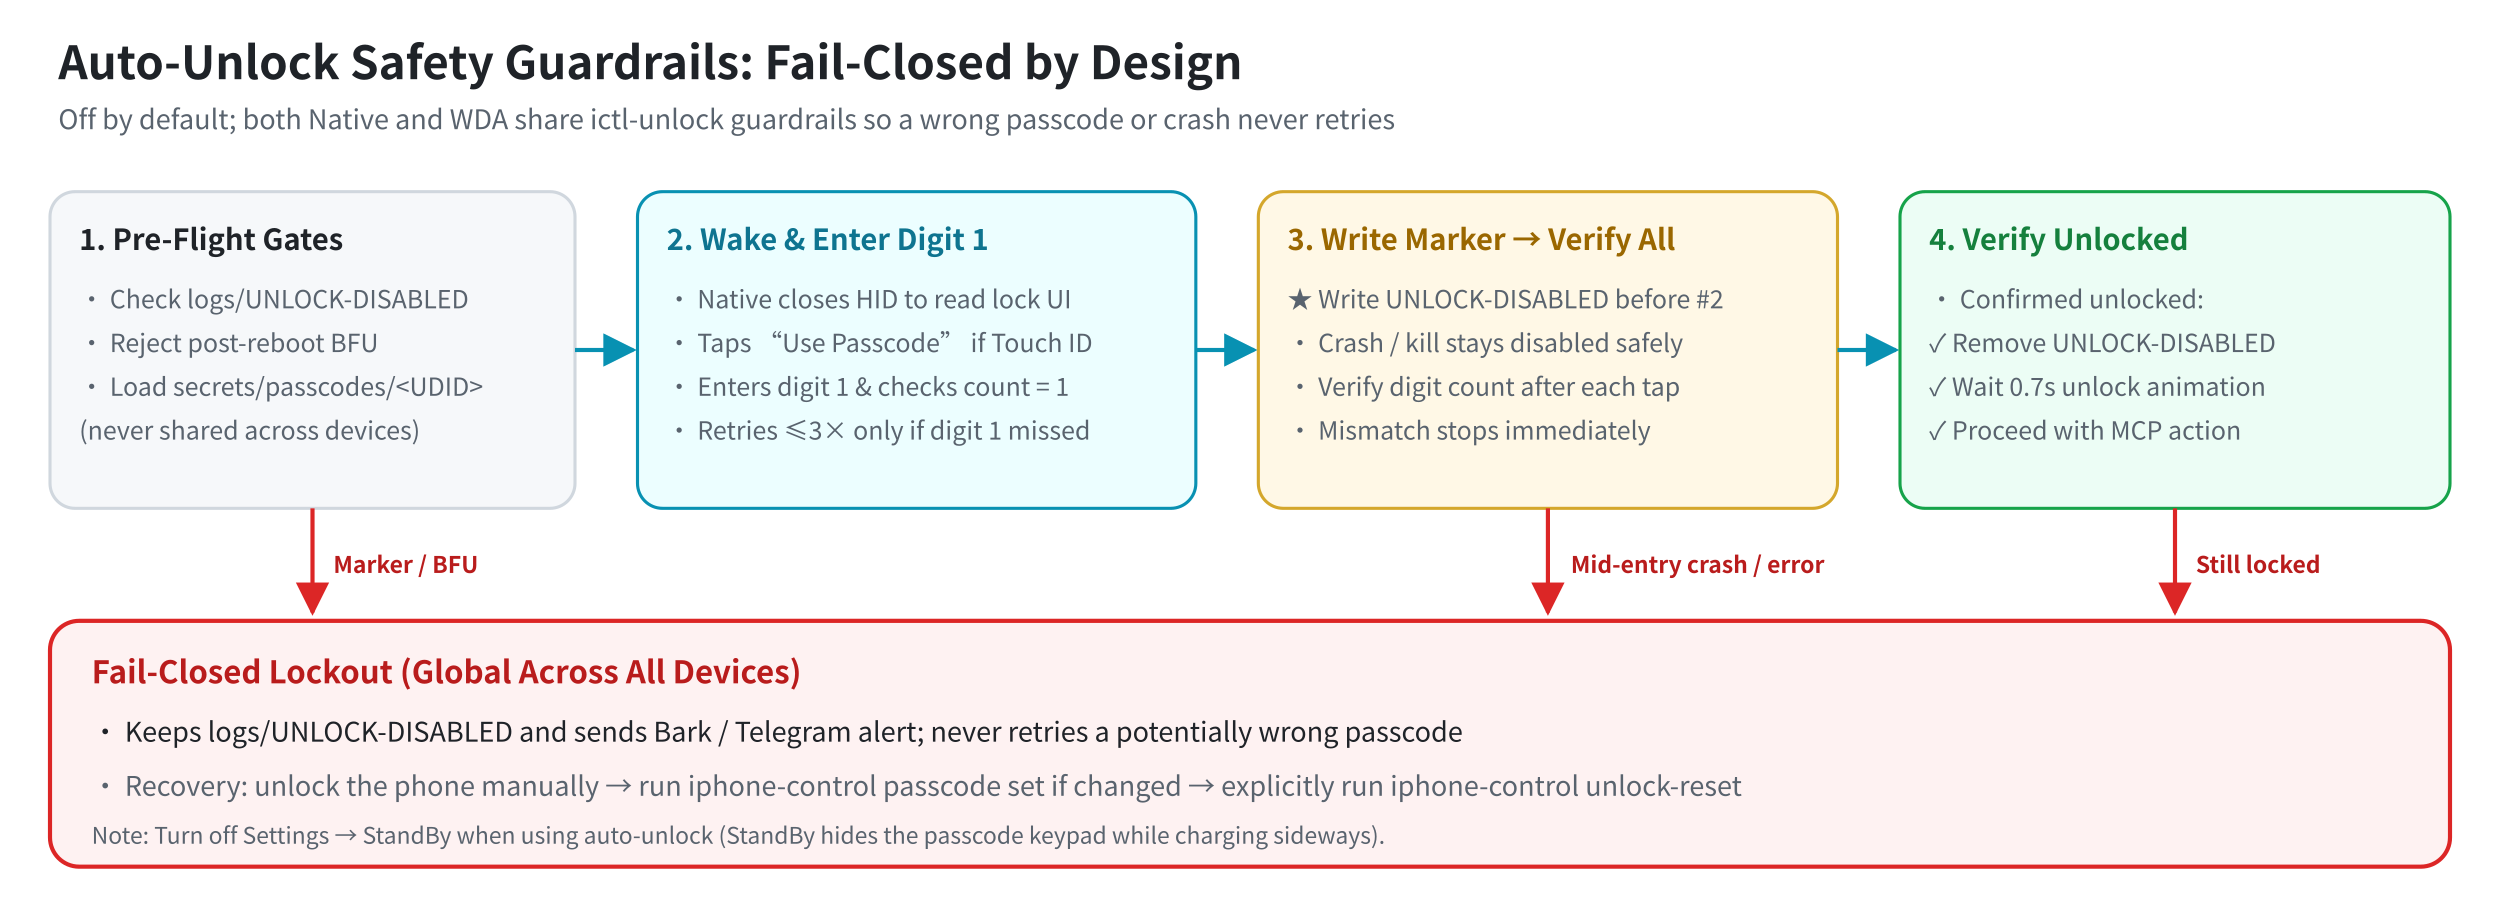
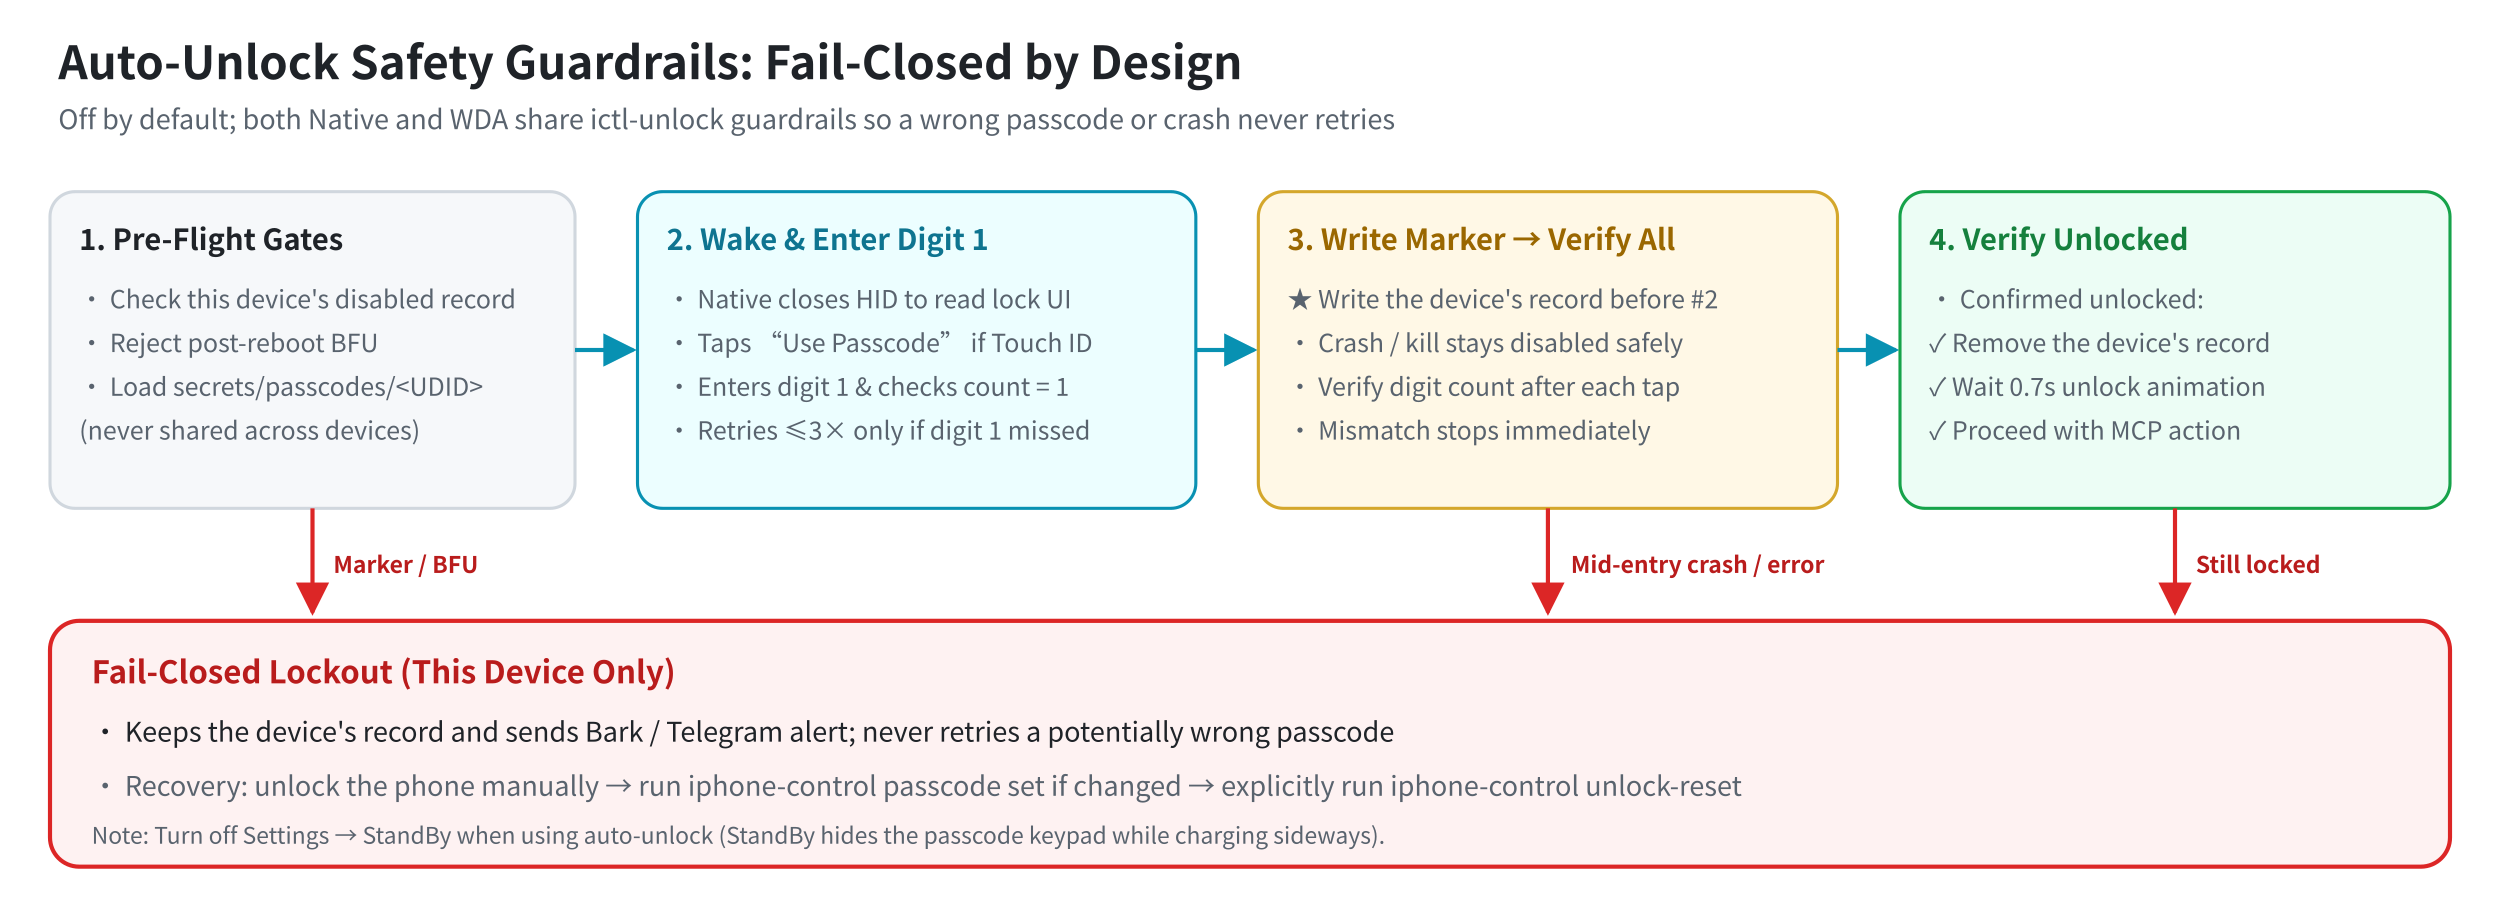
- <svg xmlns="http://www.w3.org/2000/svg" viewBox="0 0 1200 440" width="1200" height="440" role="img" aria-label="Auto-unlock safety flow: checks global UNLOCK-DISABLED marker and post-reboot BFU first, loads per-UDID passcode, writes UNLOCK-DISABLED before digit 2, verifies each digit count, clears marker only on verified unlock, and disables permanently with notification on any failure">
+ <svg xmlns="http://www.w3.org/2000/svg" viewBox="0 0 1200 440" width="1200" height="440" role="img" aria-label="Auto-unlock safety flow: checks this device's disabled record and post-reboot BFU first, loads per-UDID passcode, writes the device's record before digit 2, verifies each digit count, clears the record only on verified unlock, and disables this device with notification on any failure">
  <defs>
    <marker id="arrow" viewBox="0 0 10 10" refX="9" refY="5" markerWidth="8" markerHeight="8" orient="auto-start-reverse">
      <path d="M0 0 L10 5 L0 10 Z" fill="#59636e" />
    </marker>
    <marker id="arrow-brand" viewBox="0 0 10 10" refX="9" refY="5" markerWidth="8" markerHeight="8" orient="auto-start-reverse">
      <path d="M0 0 L10 5 L0 10 Z" fill="#0891b2" />
    </marker>
    <marker id="arrow-green" viewBox="0 0 10 10" refX="9" refY="5" markerWidth="8" markerHeight="8" orient="auto-start-reverse">
      <path d="M0 0 L10 5 L0 10 Z" fill="#16a34a" />
    </marker>
    <marker id="arrow-amber" viewBox="0 0 10 10" refX="9" refY="5" markerWidth="8" markerHeight="8" orient="auto-start-reverse">
      <path d="M0 0 L10 5 L0 10 Z" fill="#d4a72c" />
    </marker>
    <marker id="arrow-red" viewBox="0 0 10 10" refX="9" refY="5" markerWidth="8" markerHeight="8" orient="auto-start-reverse">
      <path d="M0 0 L10 5 L0 10 Z" fill="#dc2626" />
    </marker>
    <marker id="arrow-purple" viewBox="0 0 10 10" refX="9" refY="5" markerWidth="8" markerHeight="8" orient="auto-start-reverse">
      <path d="M0 0 L10 5 L0 10 Z" fill="#7c3aed" />
    </marker>
    <linearGradient id="screen" x1="0" y1="0" x2="0" y2="1">
      <stop offset="0" stop-color="#0e7490" />
      <stop offset="1" stop-color="#164e63" />
    </linearGradient>
    <style>
      text { font-family: -apple-system, BlinkMacSystemFont, 'Segoe UI', 'PingFang SC', 'Hiragino Sans GB', 'Microsoft YaHei', 'Noto Sans CJK SC', 'Source Han Sans SC', 'WenQuanYi Zen Hei', Helvetica, Arial, sans-serif; fill: #1f2328; }
      .h1 { font-size: 22px; font-weight: 700; }
      .h2 { font-size: 20px; font-weight: 700; }
      .h3 { font-size: 16px; font-weight: 700; }
      .sub { font-size: 13px; fill: #59636e; }
      .label { font-size: 13px; fill: #59636e; font-family: ui-monospace, SFMono-Regular, 'SF Mono', Menlo, Consolas, 'Liberation Mono', monospace; }
      .frame { font-size: 15px; fill: #59636e; }
    </style>
  </defs>
  <text x="28" y="38" class="h1">Auto-Unlock Safety Guardrails: Fail-Closed by Design</text>
  <text x="28" y="62" class="sub">Off by default; both Native and WDA share ictl-unlock guardrails so a wrong passcode or crash never retries</text>
  <rect x="24" y="92" width="252" height="152" rx="12" fill="#f6f8fa" stroke="#d0d7de" stroke-width="1.5" />
  <text x="38" y="120" style="font-size:14px;font-weight:700;fill:#1f2328">1. Pre-Flight Gates</text>
-   <text x="38" y="148" style="font-size:12px;fill:#59636e">• Check logs/UNLOCK-DISABLED</text>
+   <text x="38" y="148" style="font-size:12px;fill:#59636e">• Check this device's disabled record</text>
  <text x="38" y="169" style="font-size:12px;fill:#59636e">• Reject post-reboot BFU</text>
  <text x="38" y="190" style="font-size:12px;fill:#59636e">• Load secrets/passcodes/&lt;UDID&gt;</text>
  <text x="38" y="211" style="font-size:12px;fill:#59636e">  (never shared across devices)</text>
  <line x1="276" y1="168" x2="304" y2="168" stroke="#0891b2" stroke-width="2" marker-end="url(#arrow-brand)" />
  <rect x="306" y="92" width="268" height="152" rx="12" fill="#ecfeff" stroke="#0891b2" stroke-width="1.5" />
  <text x="320" y="120" style="font-size:14px;font-weight:700;fill:#0e7490">2. Wake &amp; Enter Digit 1</text>
  <text x="320" y="148" style="font-size:12px;fill:#59636e">• Native closes HID to read lock UI</text>
  <text x="320" y="169" style="font-size:12px;fill:#59636e">• Taps “Use Passcode” if Touch ID</text>
  <text x="320" y="190" style="font-size:12px;fill:#59636e">• Enters digit 1 &amp; checks count = 1</text>
  <text x="320" y="211" style="font-size:12px;fill:#59636e">• Retries ≤3× only if digit 1 missed</text>
  <line x1="574" y1="168" x2="602" y2="168" stroke="#0891b2" stroke-width="2" marker-end="url(#arrow-brand)" />
  <rect x="604" y="92" width="278" height="152" rx="12" fill="#fff8e6" stroke="#d4a72c" stroke-width="1.5" />
  <text x="618" y="120" style="font-size:14px;font-weight:700;fill:#9a6700">3. Write Marker → Verify All</text>
-   <text x="618" y="148" style="font-size:12px;fill:#59636e">★ Write UNLOCK-DISABLED before #2</text>
+   <text x="618" y="148" style="font-size:12px;fill:#59636e">★ Write the device's record before #2</text>
  <text x="618" y="169" style="font-size:12px;fill:#59636e">• Crash / kill stays disabled safely</text>
  <text x="618" y="190" style="font-size:12px;fill:#59636e">• Verify digit count after each tap</text>
  <text x="618" y="211" style="font-size:12px;fill:#59636e">• Mismatch stops immediately</text>
  <line x1="882" y1="168" x2="910" y2="168" stroke="#0891b2" stroke-width="2" marker-end="url(#arrow-brand)" />
  <rect x="912" y="92" width="264" height="152" rx="12" fill="#ecfdf5" stroke="#16a34a" stroke-width="1.5" />
  <text x="926" y="120" style="font-size:14px;font-weight:700;fill:#15803d">4. Verify Unlocked</text>
  <text x="926" y="148" style="font-size:12px;fill:#59636e">• Confirmed unlocked:</text>
-   <text x="926" y="169" style="font-size:12px;fill:#59636e">  ✓ Remove UNLOCK-DISABLED</text>
+   <text x="926" y="169" style="font-size:12px;fill:#59636e">  ✓ Remove the device's record</text>
  <text x="926" y="190" style="font-size:12px;fill:#59636e">  ✓ Wait 0.7s unlock animation</text>
  <text x="926" y="211" style="font-size:12px;fill:#59636e">  ✓ Proceed with MCP action</text>
  <line x1="150" y1="244" x2="150" y2="294" stroke="#dc2626" stroke-width="2" marker-end="url(#arrow-red)" />
  <text x="160" y="275" style="font-size:11px;font-weight:600;fill:#b91c1c">Marker / BFU</text>
  <line x1="743" y1="244" x2="743" y2="294" stroke="#dc2626" stroke-width="2" marker-end="url(#arrow-red)" />
  <text x="754" y="275" style="font-size:11px;font-weight:600;fill:#b91c1c">Mid-entry crash / error</text>
  <line x1="1044" y1="244" x2="1044" y2="294" stroke="#dc2626" stroke-width="2" marker-end="url(#arrow-red)" />
  <text x="1054" y="275" style="font-size:11px;font-weight:600;fill:#b91c1c">Still locked</text>
  <rect x="24" y="298" width="1152" height="118" rx="14" fill="#fef2f2" stroke="#dc2626" stroke-width="2" />
-   <text x="44" y="328" style="font-size:15px;font-weight:700;fill:#b91c1c">Fail-Closed Lockout (Global Across All Devices)</text>
-   <text x="44" y="356" style="font-size:13px;fill:#1f2328">• Keeps logs/UNLOCK-DISABLED and sends Bark / Telegram alert; never retries a potentially wrong passcode</text>
+   <text x="44" y="328" style="font-size:15px;font-weight:700;fill:#b91c1c">Fail-Closed Lockout (This Device Only)</text>
+   <text x="44" y="356" style="font-size:13px;fill:#1f2328">• Keeps the device's record and sends Bark / Telegram alert; never retries a potentially wrong passcode</text>
  <text x="44" y="382" style="font-size:13px;fill:#59636e">• Recovery: unlock the phone manually → run iphone-control passcode set if changed → explicitly run iphone-control unlock-reset</text>
  <text x="44" y="405" style="font-size:11px;fill:#59636e">Note: Turn off Settings → StandBy when using auto-unlock (StandBy hides the passcode keypad while charging sideways).</text>
</svg>
